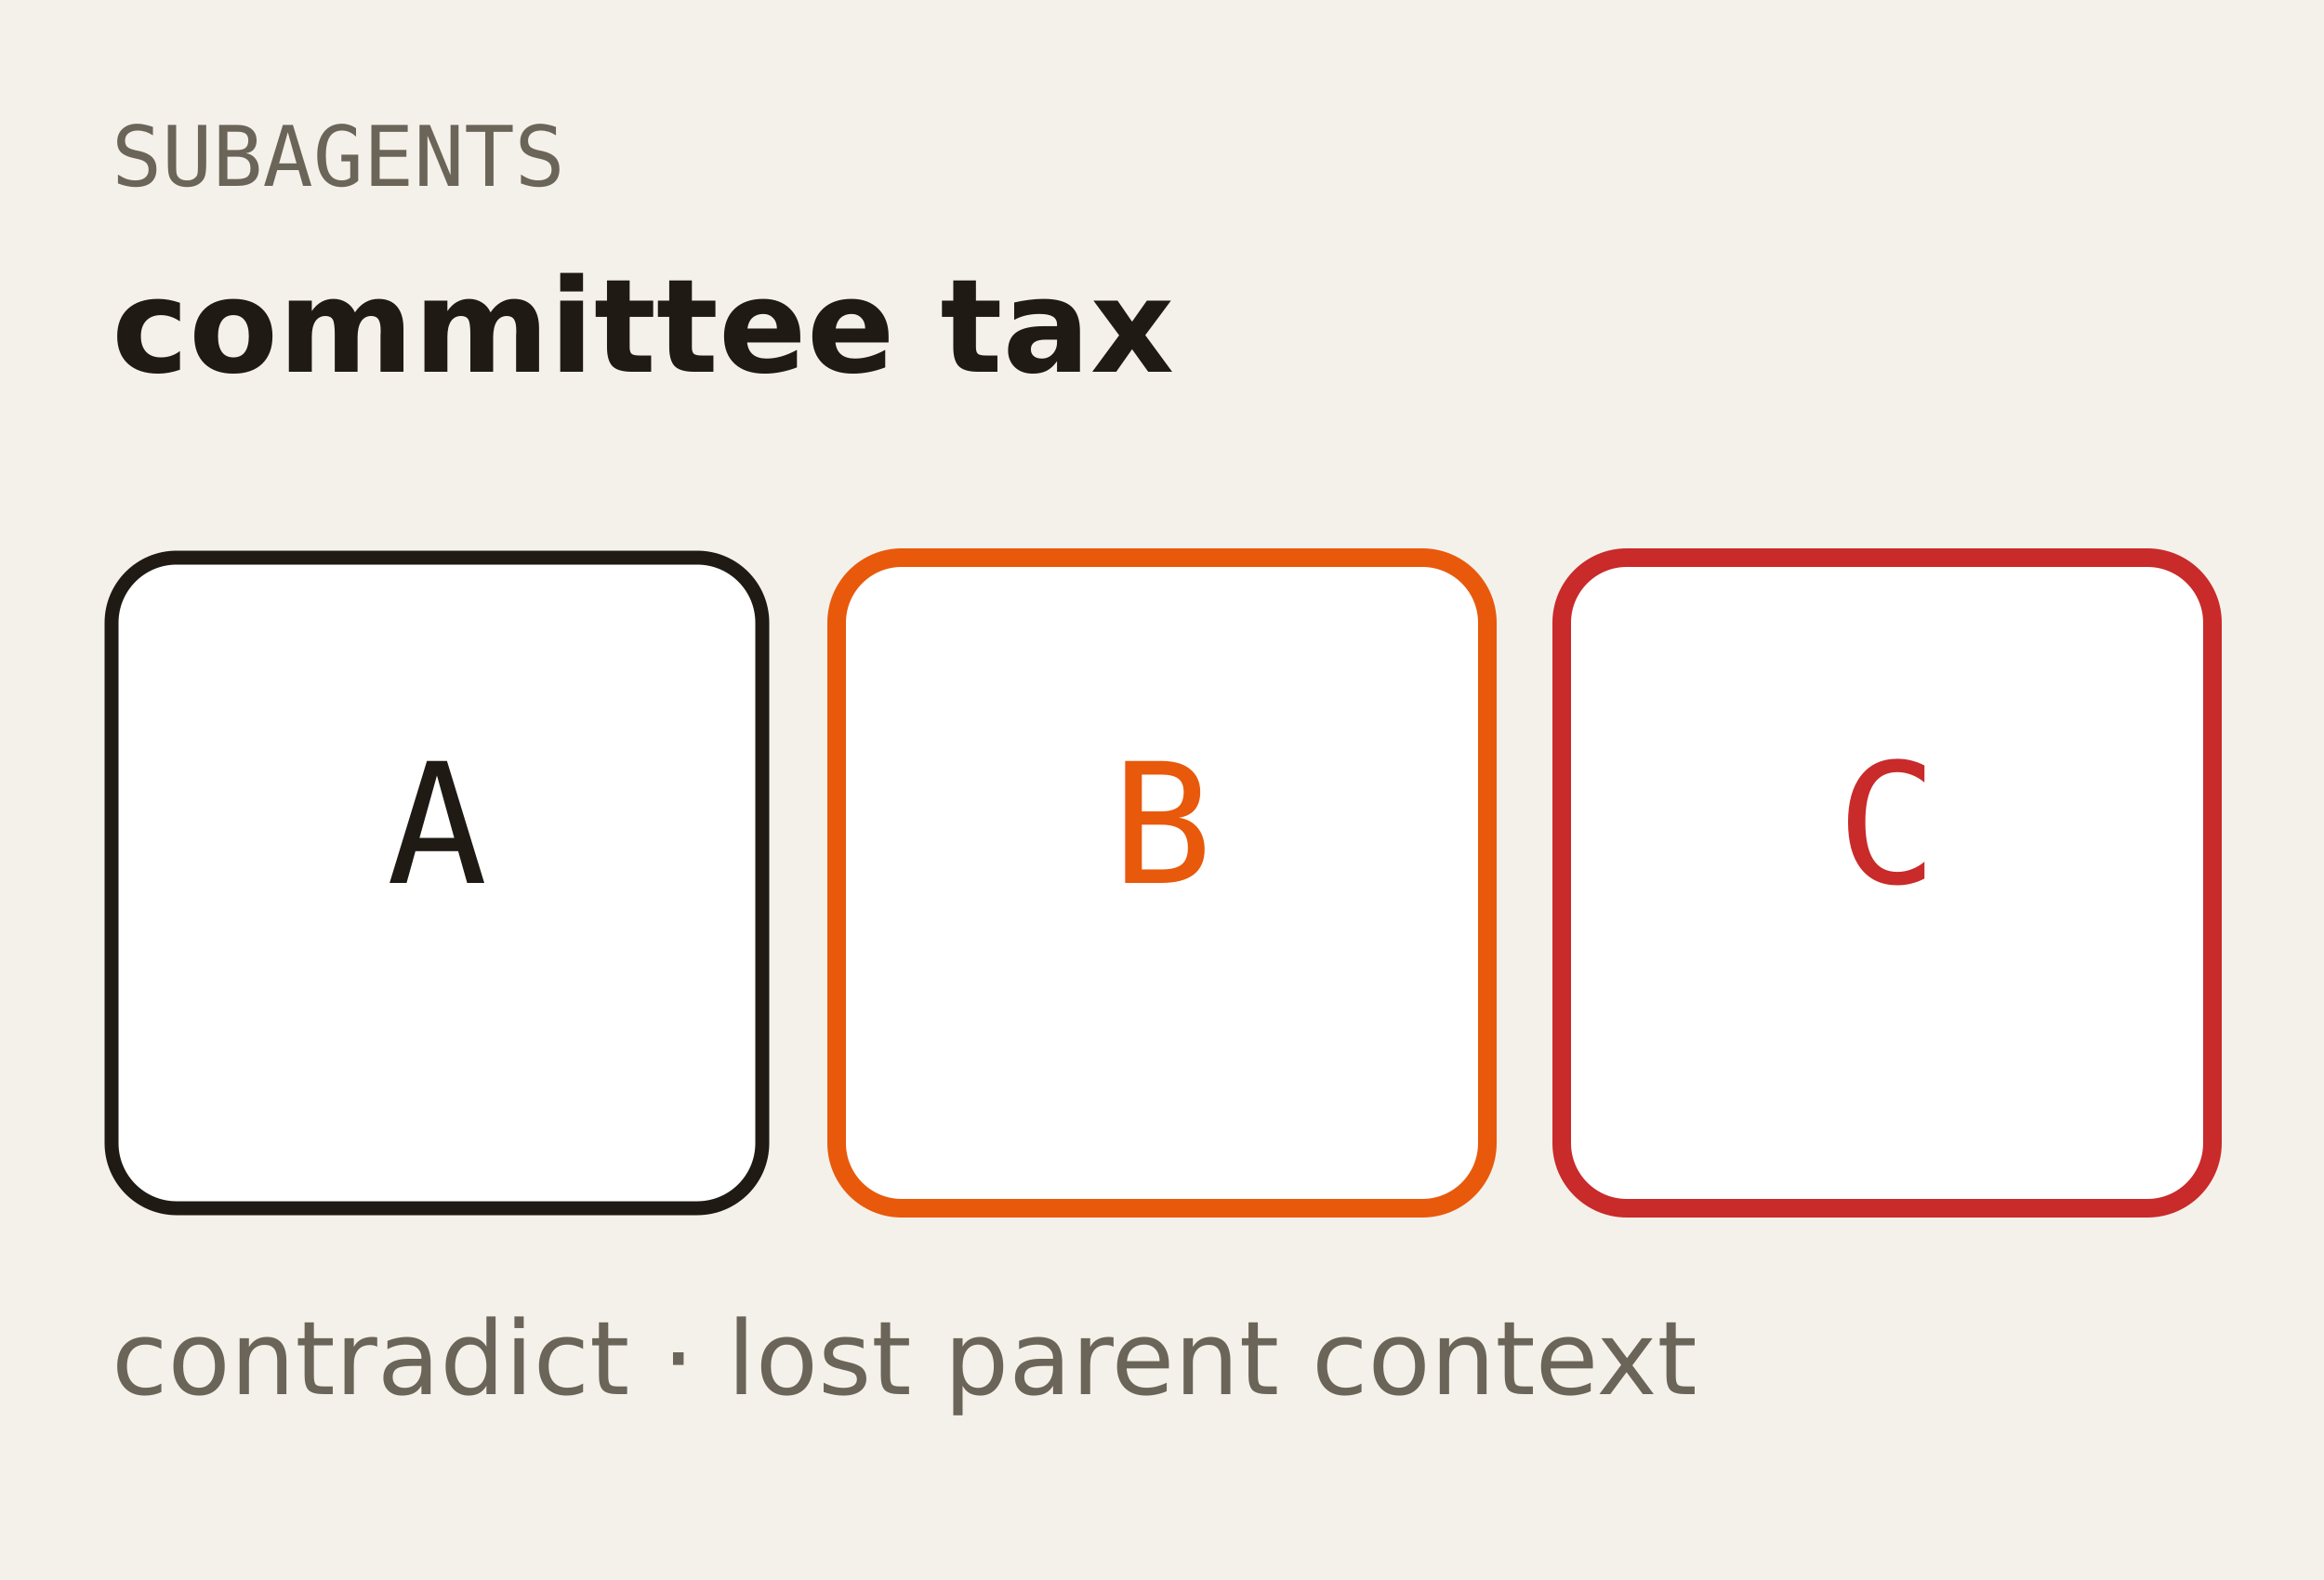
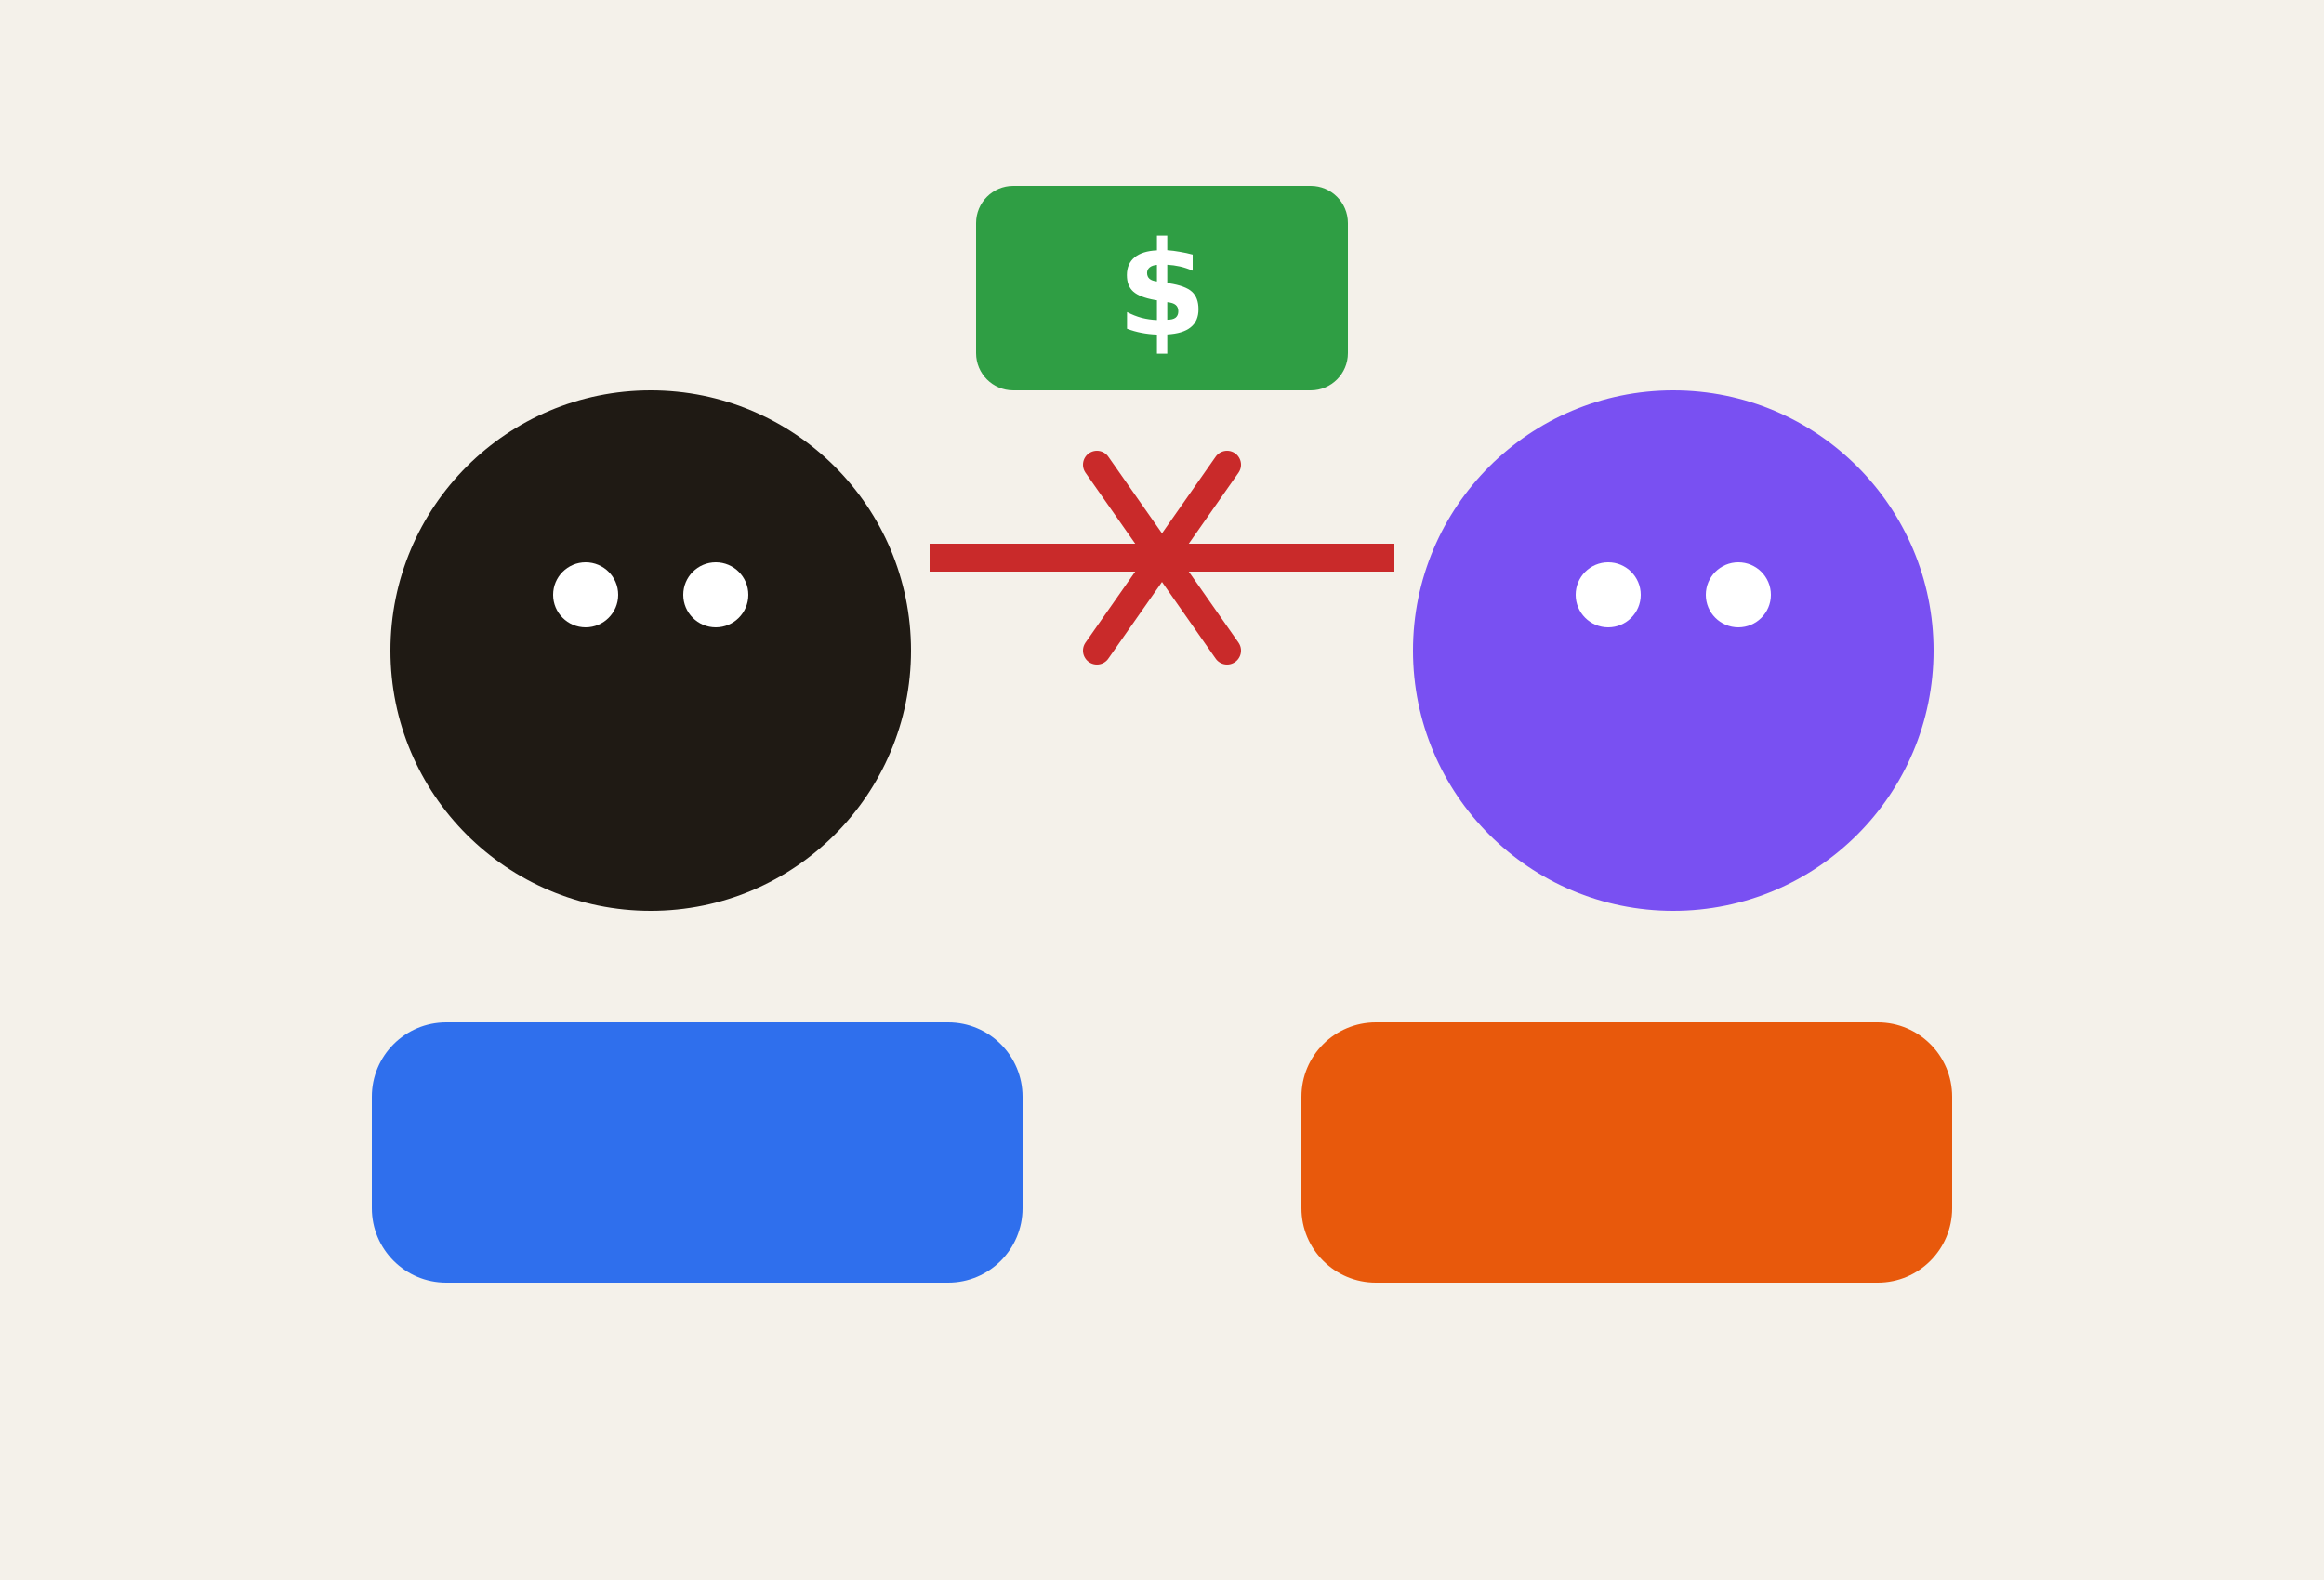
<svg xmlns="http://www.w3.org/2000/svg" width="250" height="170" viewBox="0 0 250 170">
  <rect width="250" height="170" fill="#f4f1ea" />
-   <text x="12" y="20" font-family="DejaVu Sans Mono, Menlo, monospace" font-size="9" fill="#6b6458">SUBAGENTS</text>
-   <text x="12" y="40" font-weight="700" font-family="DejaVu Sans, Helvetica, Arial, sans-serif" font-size="14" fill="#1f1a14">committee tax</text>
-   <rect x="12" y="60" width="70" height="70" rx="7" fill="#ffffff" stroke="#1f1a14" stroke-width="1.5" />
-   <text x="47" y="95" text-anchor="middle" font-family="DejaVu Sans Mono, Menlo, monospace" font-size="18" fill="#1f1a14">A</text>
-   <rect x="90" y="60" width="70" height="70" rx="7" fill="#ffffff" stroke="#e8590c" stroke-width="2" />
-   <text x="125" y="95" text-anchor="middle" font-family="DejaVu Sans Mono, Menlo, monospace" font-size="18" fill="#e8590c">B</text>
-   <rect x="168" y="60" width="70" height="70" rx="7" fill="#ffffff" stroke="#c92a2a" stroke-width="2" />
-   <text x="203" y="95" text-anchor="middle" font-family="DejaVu Sans Mono, Menlo, monospace" font-size="18" fill="#c92a2a">C</text>
-   <text x="12" y="150" font-family="DejaVu Sans, Helvetica, Arial, sans-serif" font-size="11" fill="#6b6458">contradict · lost parent context</text>
+   <circle cx="70" cy="70" r="28" fill="#1f1a14" />
+   <circle cx="63" cy="64" r="3.5" fill="#ffffff" />
+   <circle cx="77" cy="64" r="3.5" fill="#ffffff" />
+   <circle cx="180" cy="70" r="28" fill="#7950f2" />
+   <circle cx="173" cy="64" r="3.5" fill="#ffffff" />
+   <circle cx="187" cy="64" r="3.5" fill="#ffffff" />
+   <rect x="40" y="110" width="70" height="28" rx="8" fill="#2f6fed" />
+   <rect x="140" y="110" width="70" height="28" rx="8" fill="#e8590c" />
+   <path d="M100 60 L150 60" stroke="#c92a2a" stroke-width="3" />
+   <path d="M118 50 L132 70 M132 50 L118 70" stroke="#c92a2a" stroke-width="3" stroke-linecap="round" />
+   <rect x="105" y="20" width="40" height="22" rx="4" fill="#2f9e44" />
+   <text x="125" y="36" text-anchor="middle" font-size="14" font-family="DejaVu Sans,sans-serif" fill="#fff" font-weight="bold">$</text>
</svg>
